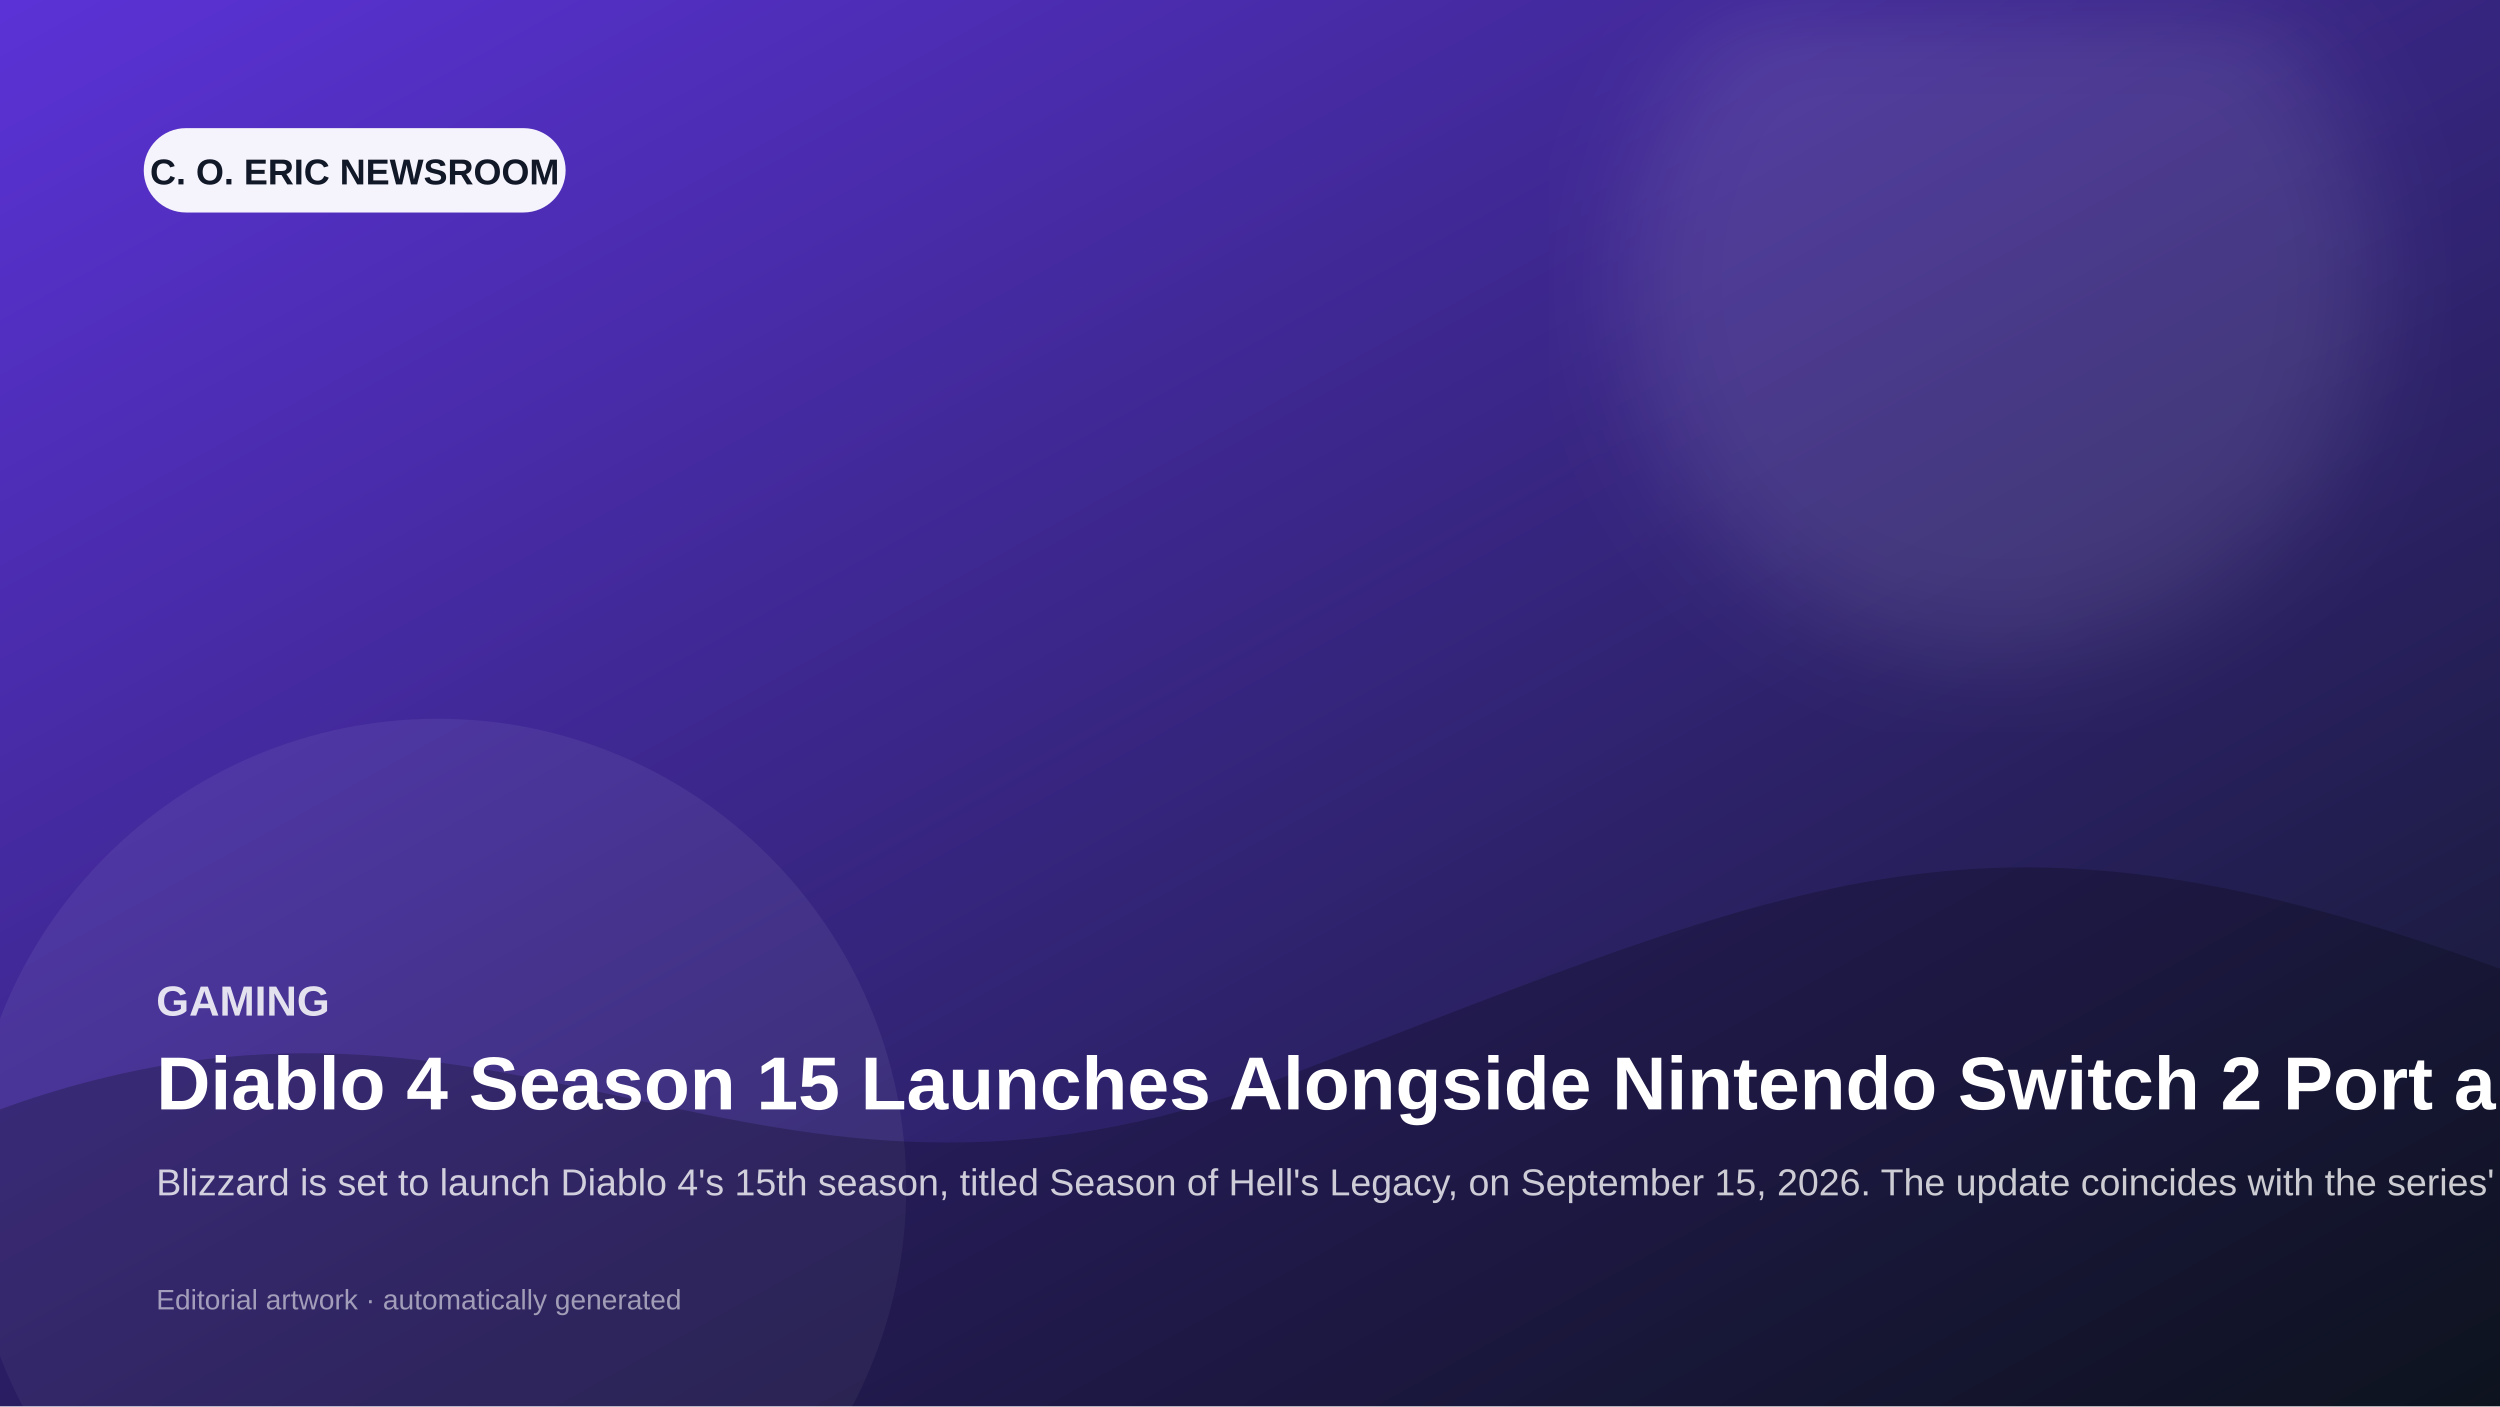
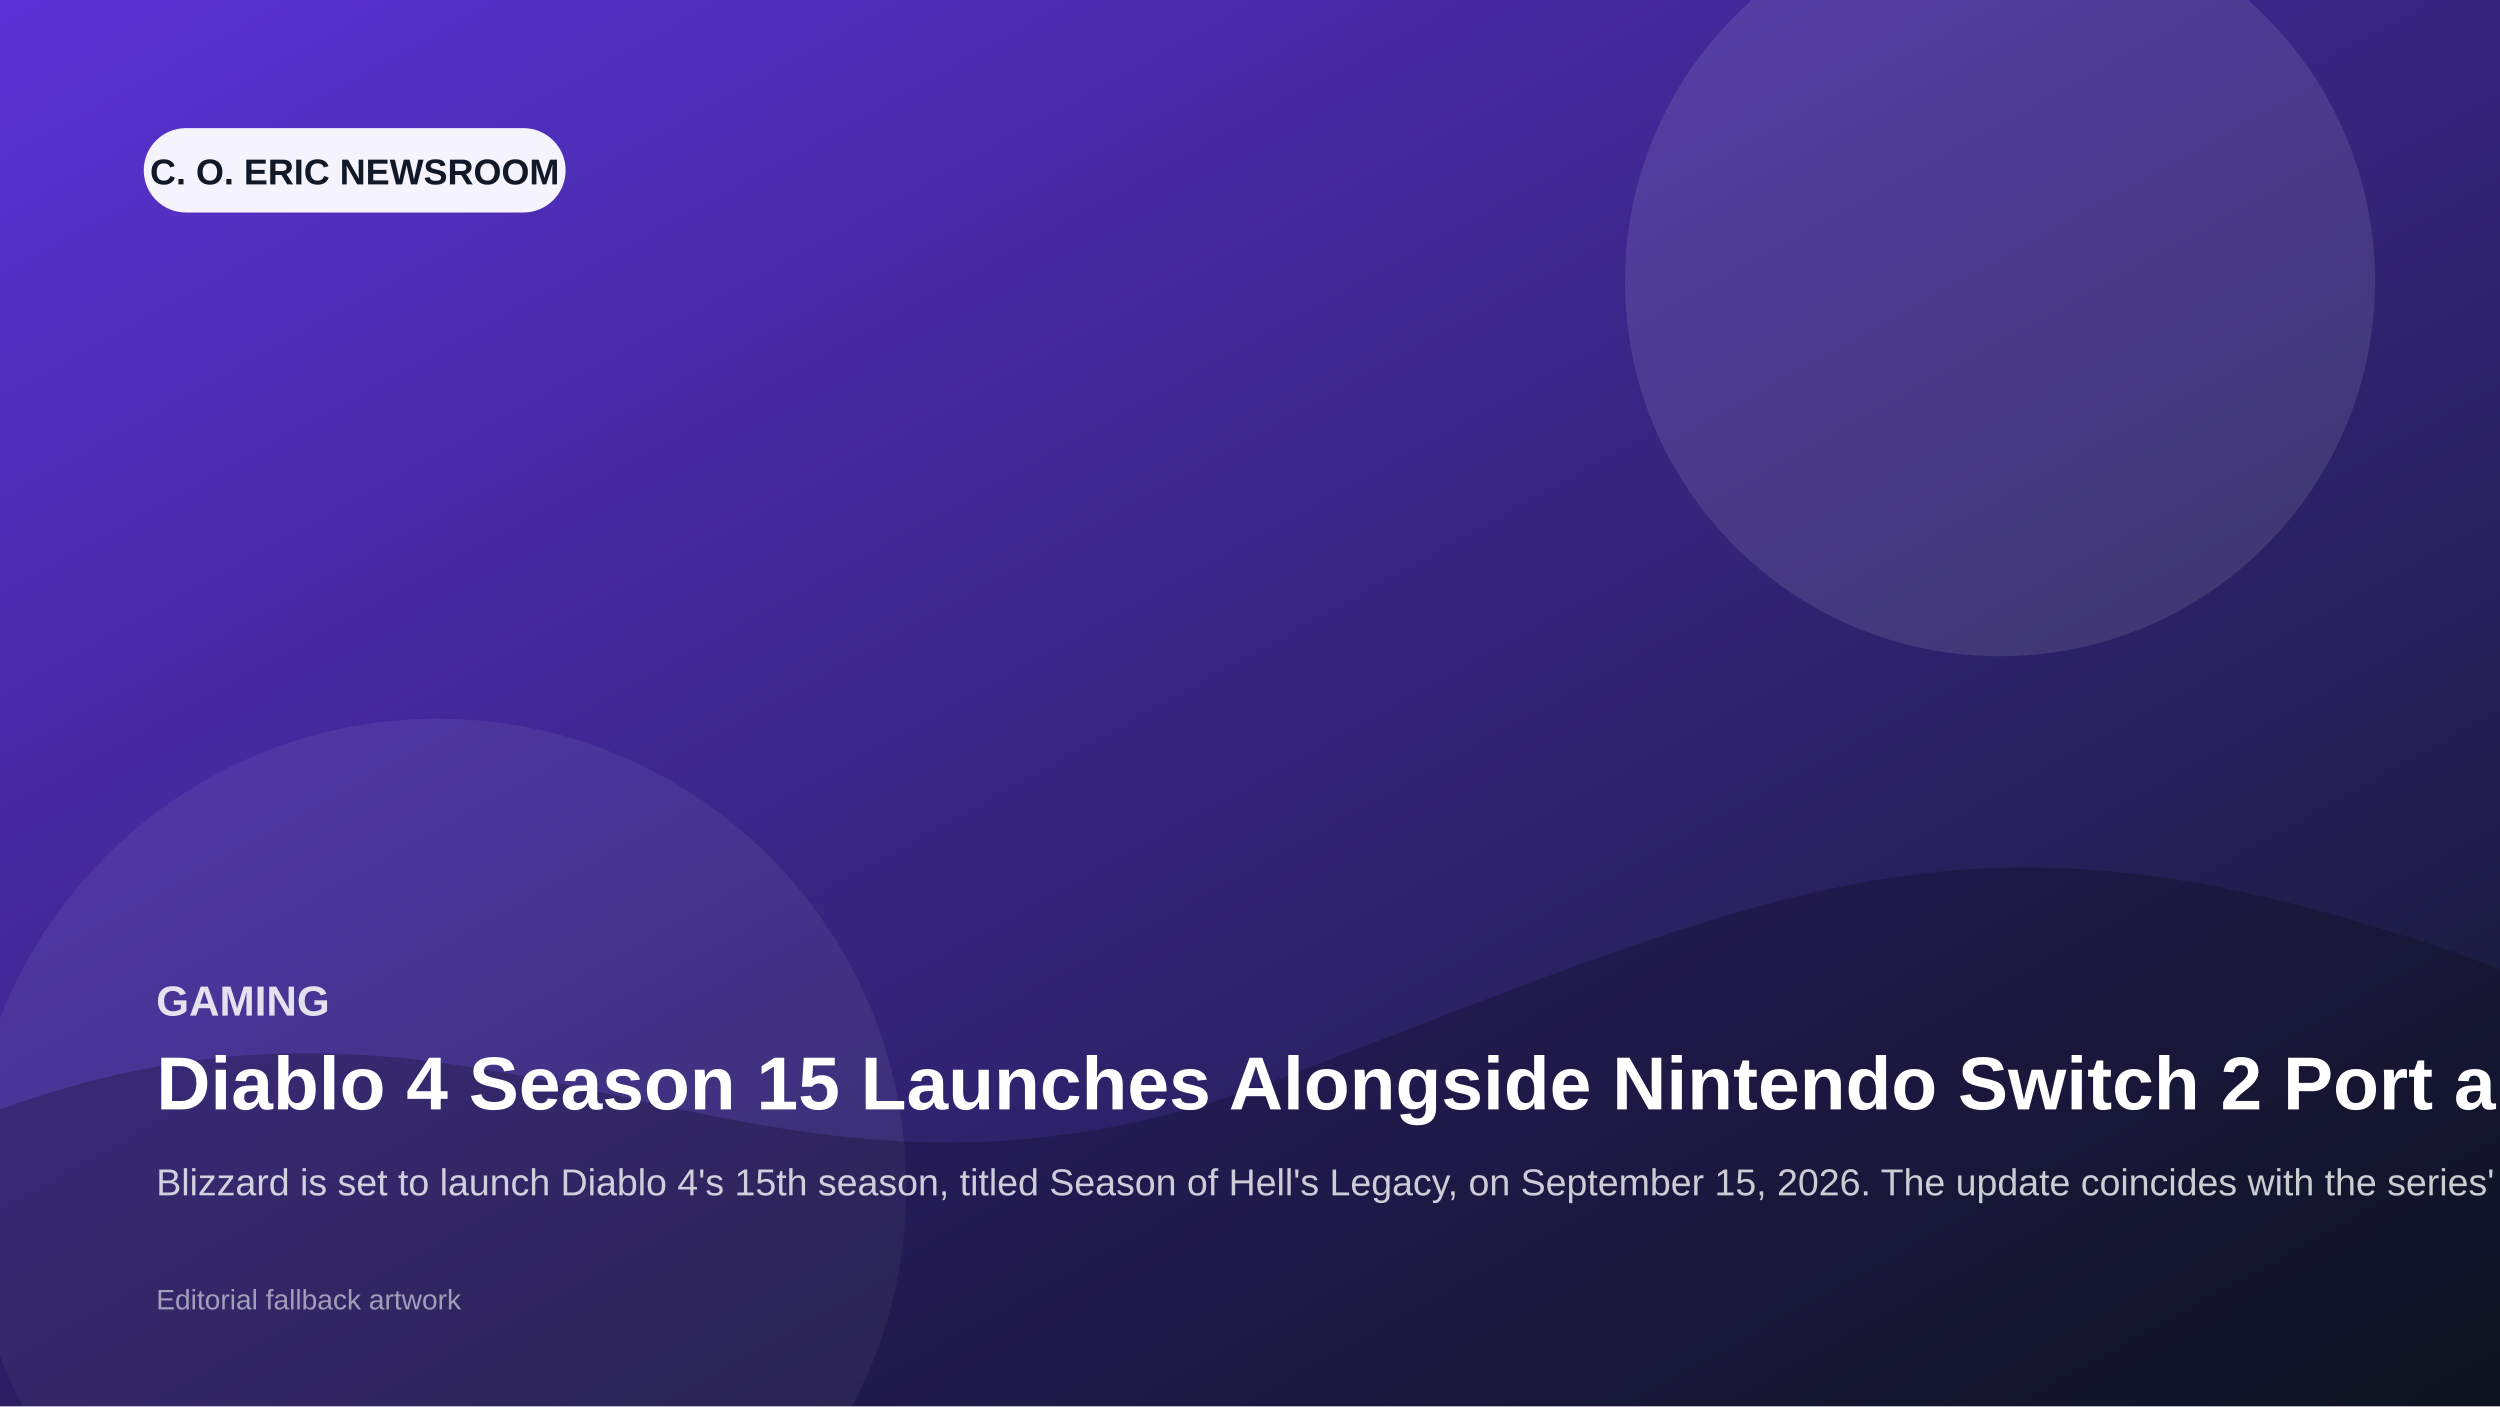
<svg xmlns="http://www.w3.org/2000/svg" viewBox="0 0 1600 900" role="img" aria-labelledby="t d">
  <defs>
    <linearGradient id="bg" x1="0" y1="0" x2="1" y2="1">
      <stop offset="0" stop-color="rgb(91,50,214)" />
      <stop offset="1" stop-color="#111827" />
    </linearGradient>
-     <filter id="glow">
-       <feGaussianBlur stdDeviation="32" />
-     </filter>
  </defs>
  <rect width="1600" height="900" fill="url(#bg)" />
-   <circle cx="1280" cy="180" r="240" fill="#fff" opacity=".10" filter="url(#glow)" />
+   <circle cx="1280" cy="180" r="240" fill="#fff" opacity=".10" />
  <circle cx="280" cy="760" r="300" fill="#fff" opacity=".06" />
  <path d="M0 710 C330 590 480 820 820 690 S1270 500 1600 620 V900 H0Z" fill="#000" opacity=".22" />
  <rect x="92" y="82" width="270" height="54" rx="27" fill="#fff" opacity=".94" />
  <text x="227" y="118" text-anchor="middle" font-family="Arial,Helvetica,sans-serif" font-size="23" font-weight="700" fill="#111827">C. O. ERIC NEWSROOM</text>
-   <text x="100" y="650" font-family="Arial,Helvetica,sans-serif" font-size="27" font-weight="800" fill="#fff" opacity=".85">GAMING</text>
-   <text id="t" x="100" y="710" font-family="Arial,Helvetica,sans-serif" font-size="48" font-weight="800" fill="#fff">Diablo 4 Season 15 Launches Alongside Nintendo Switch 2 Port and Franchise Anniversary</text>
+   <text id="t" x="100" y="650" font-family="Arial,Helvetica,sans-serif" font-size="27" font-weight="800" fill="#fff" opacity=".85">GAMING</text>
+   <text x="100" y="710" font-family="Arial,Helvetica,sans-serif" font-size="48" font-weight="800" fill="#fff">Diablo 4 Season 15 Launches Alongside Nintendo Switch 2 Port and Franchise Anniversary</text>
  <text id="d" x="100" y="765" font-family="Arial,Helvetica,sans-serif" font-size="24" fill="#fff" opacity=".78">Blizzard is set to launch Diablo 4's 15th season, titled Season of Hell's Legacy, on September 15, 2026. The update coincides with the series' 30th anniversary and brings the actio</text>
-   <text x="100" y="838" font-family="Arial,Helvetica,sans-serif" font-size="18" fill="#fff" opacity=".55">Editorial artwork · automatically generated</text>
+   <text x="100" y="838" font-family="Arial,Helvetica,sans-serif" font-size="18" fill="#fff" opacity=".55">Editorial fallback artwork</text>
</svg>
